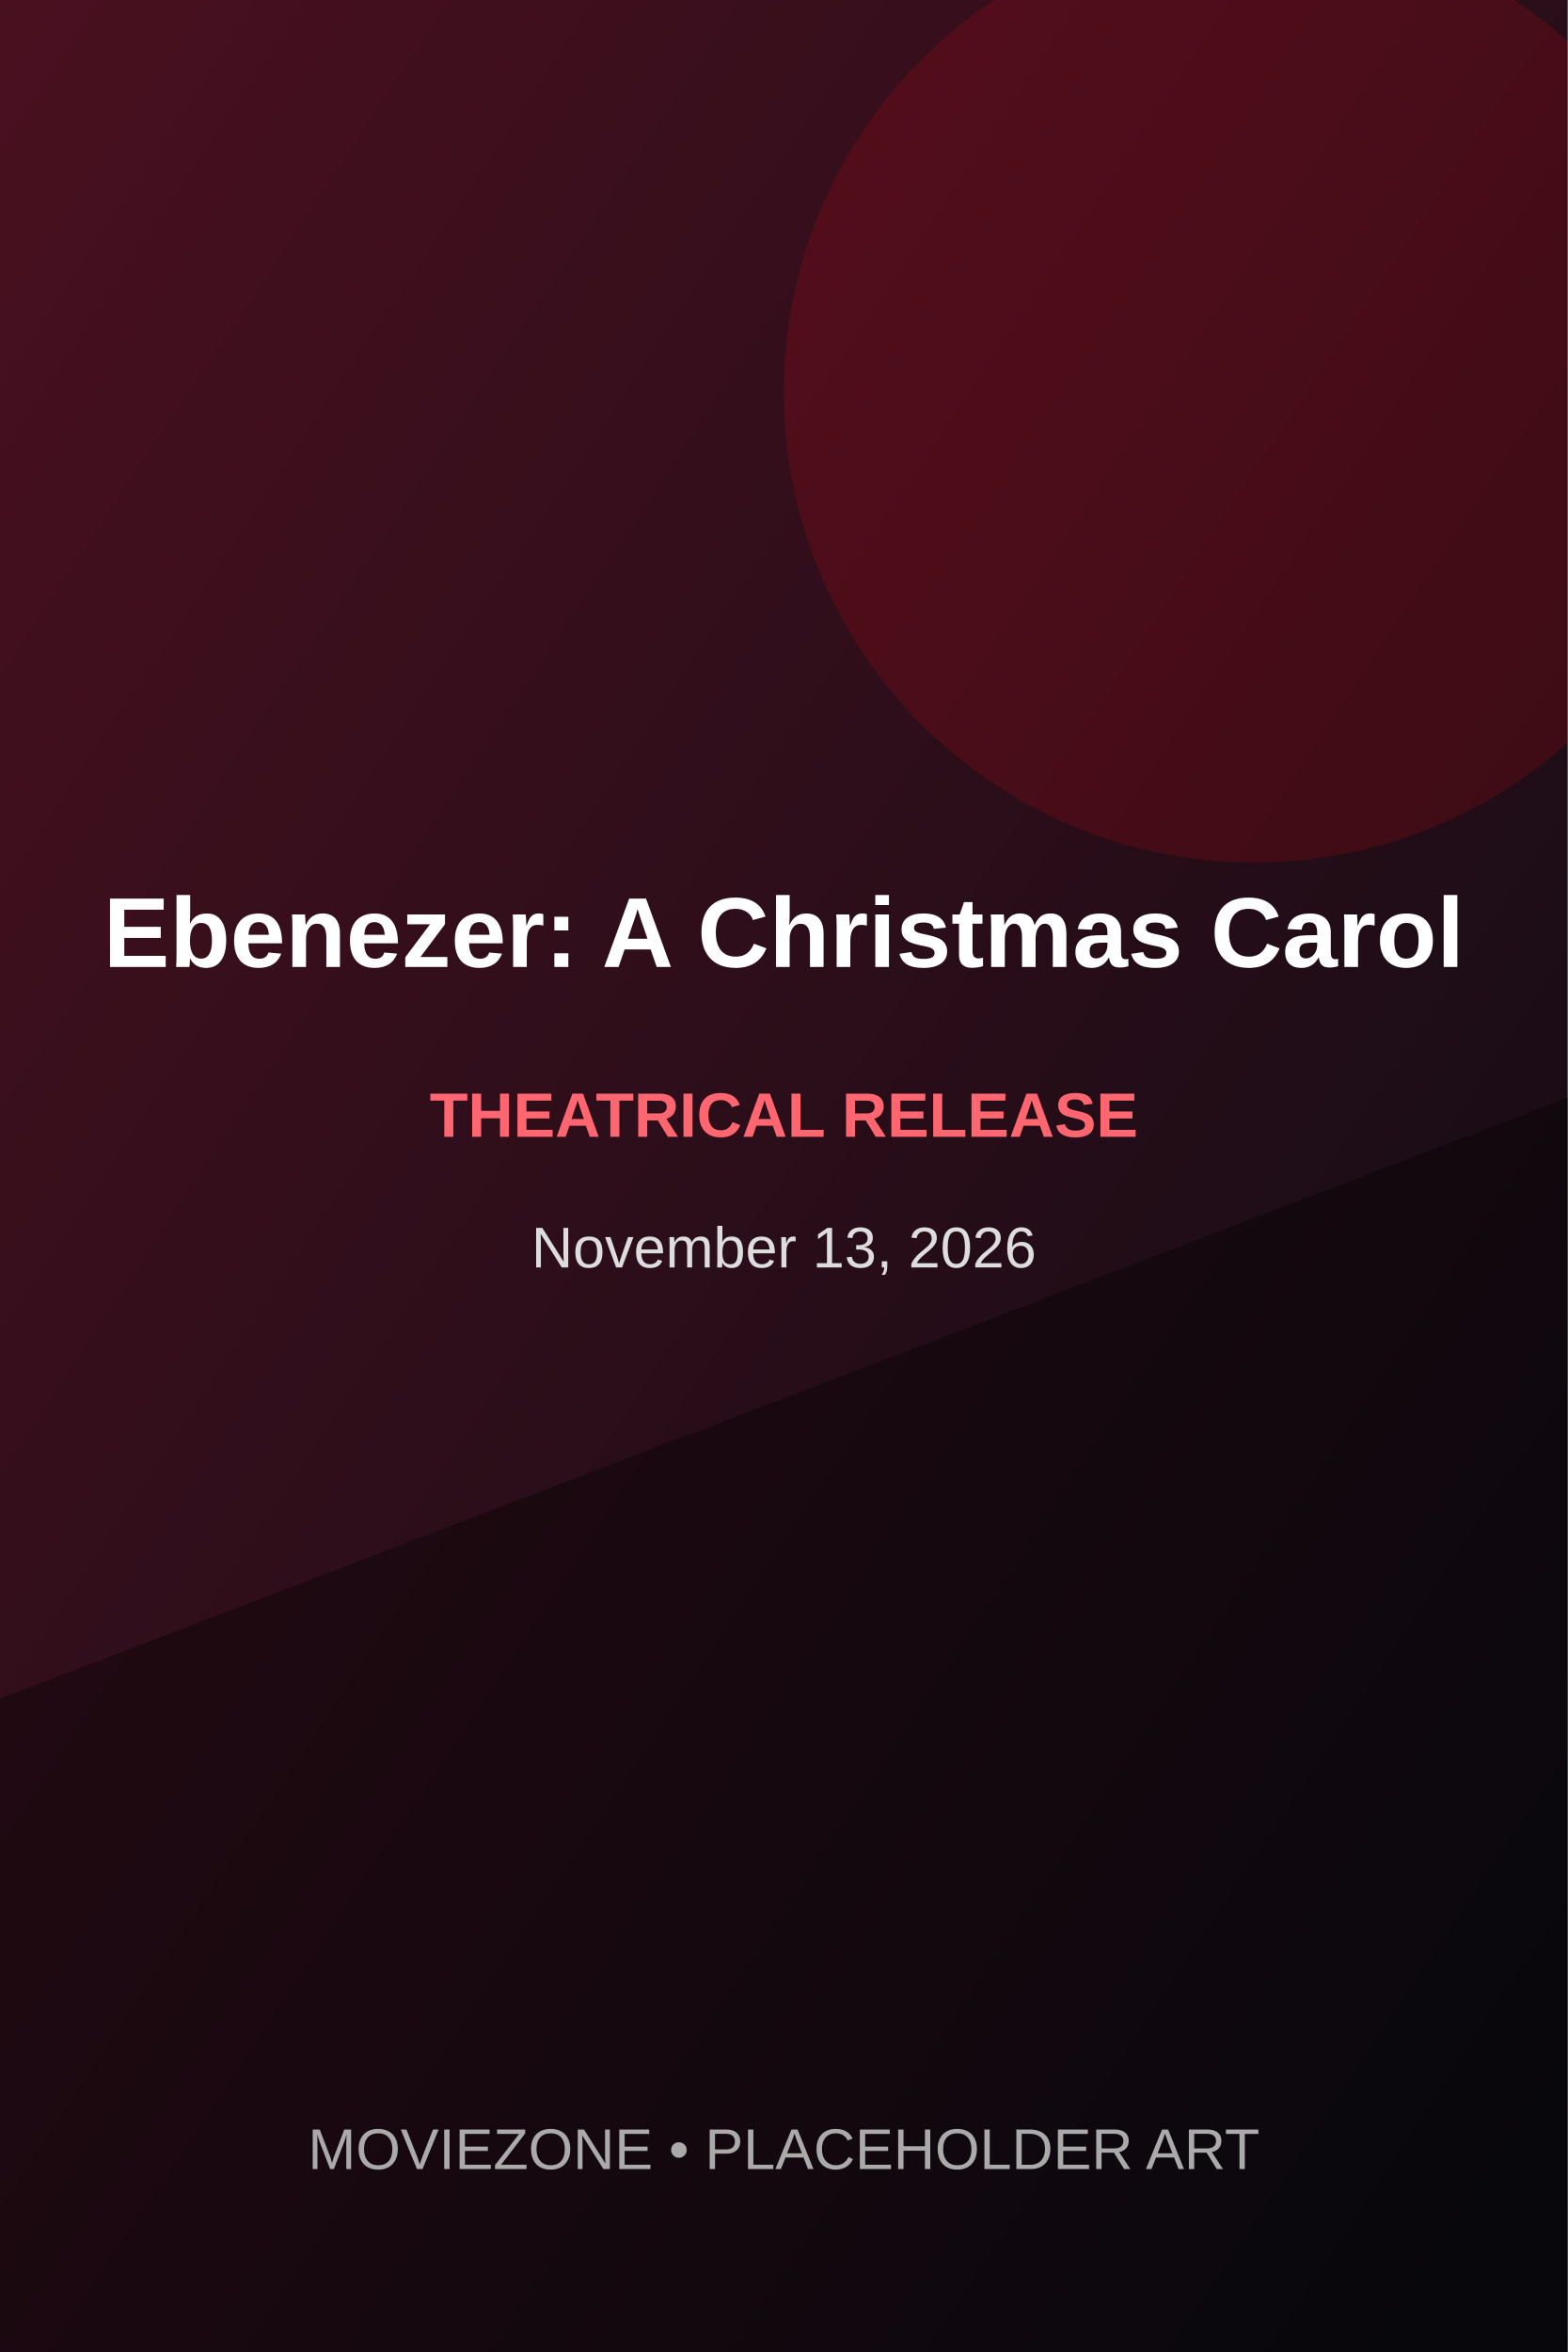
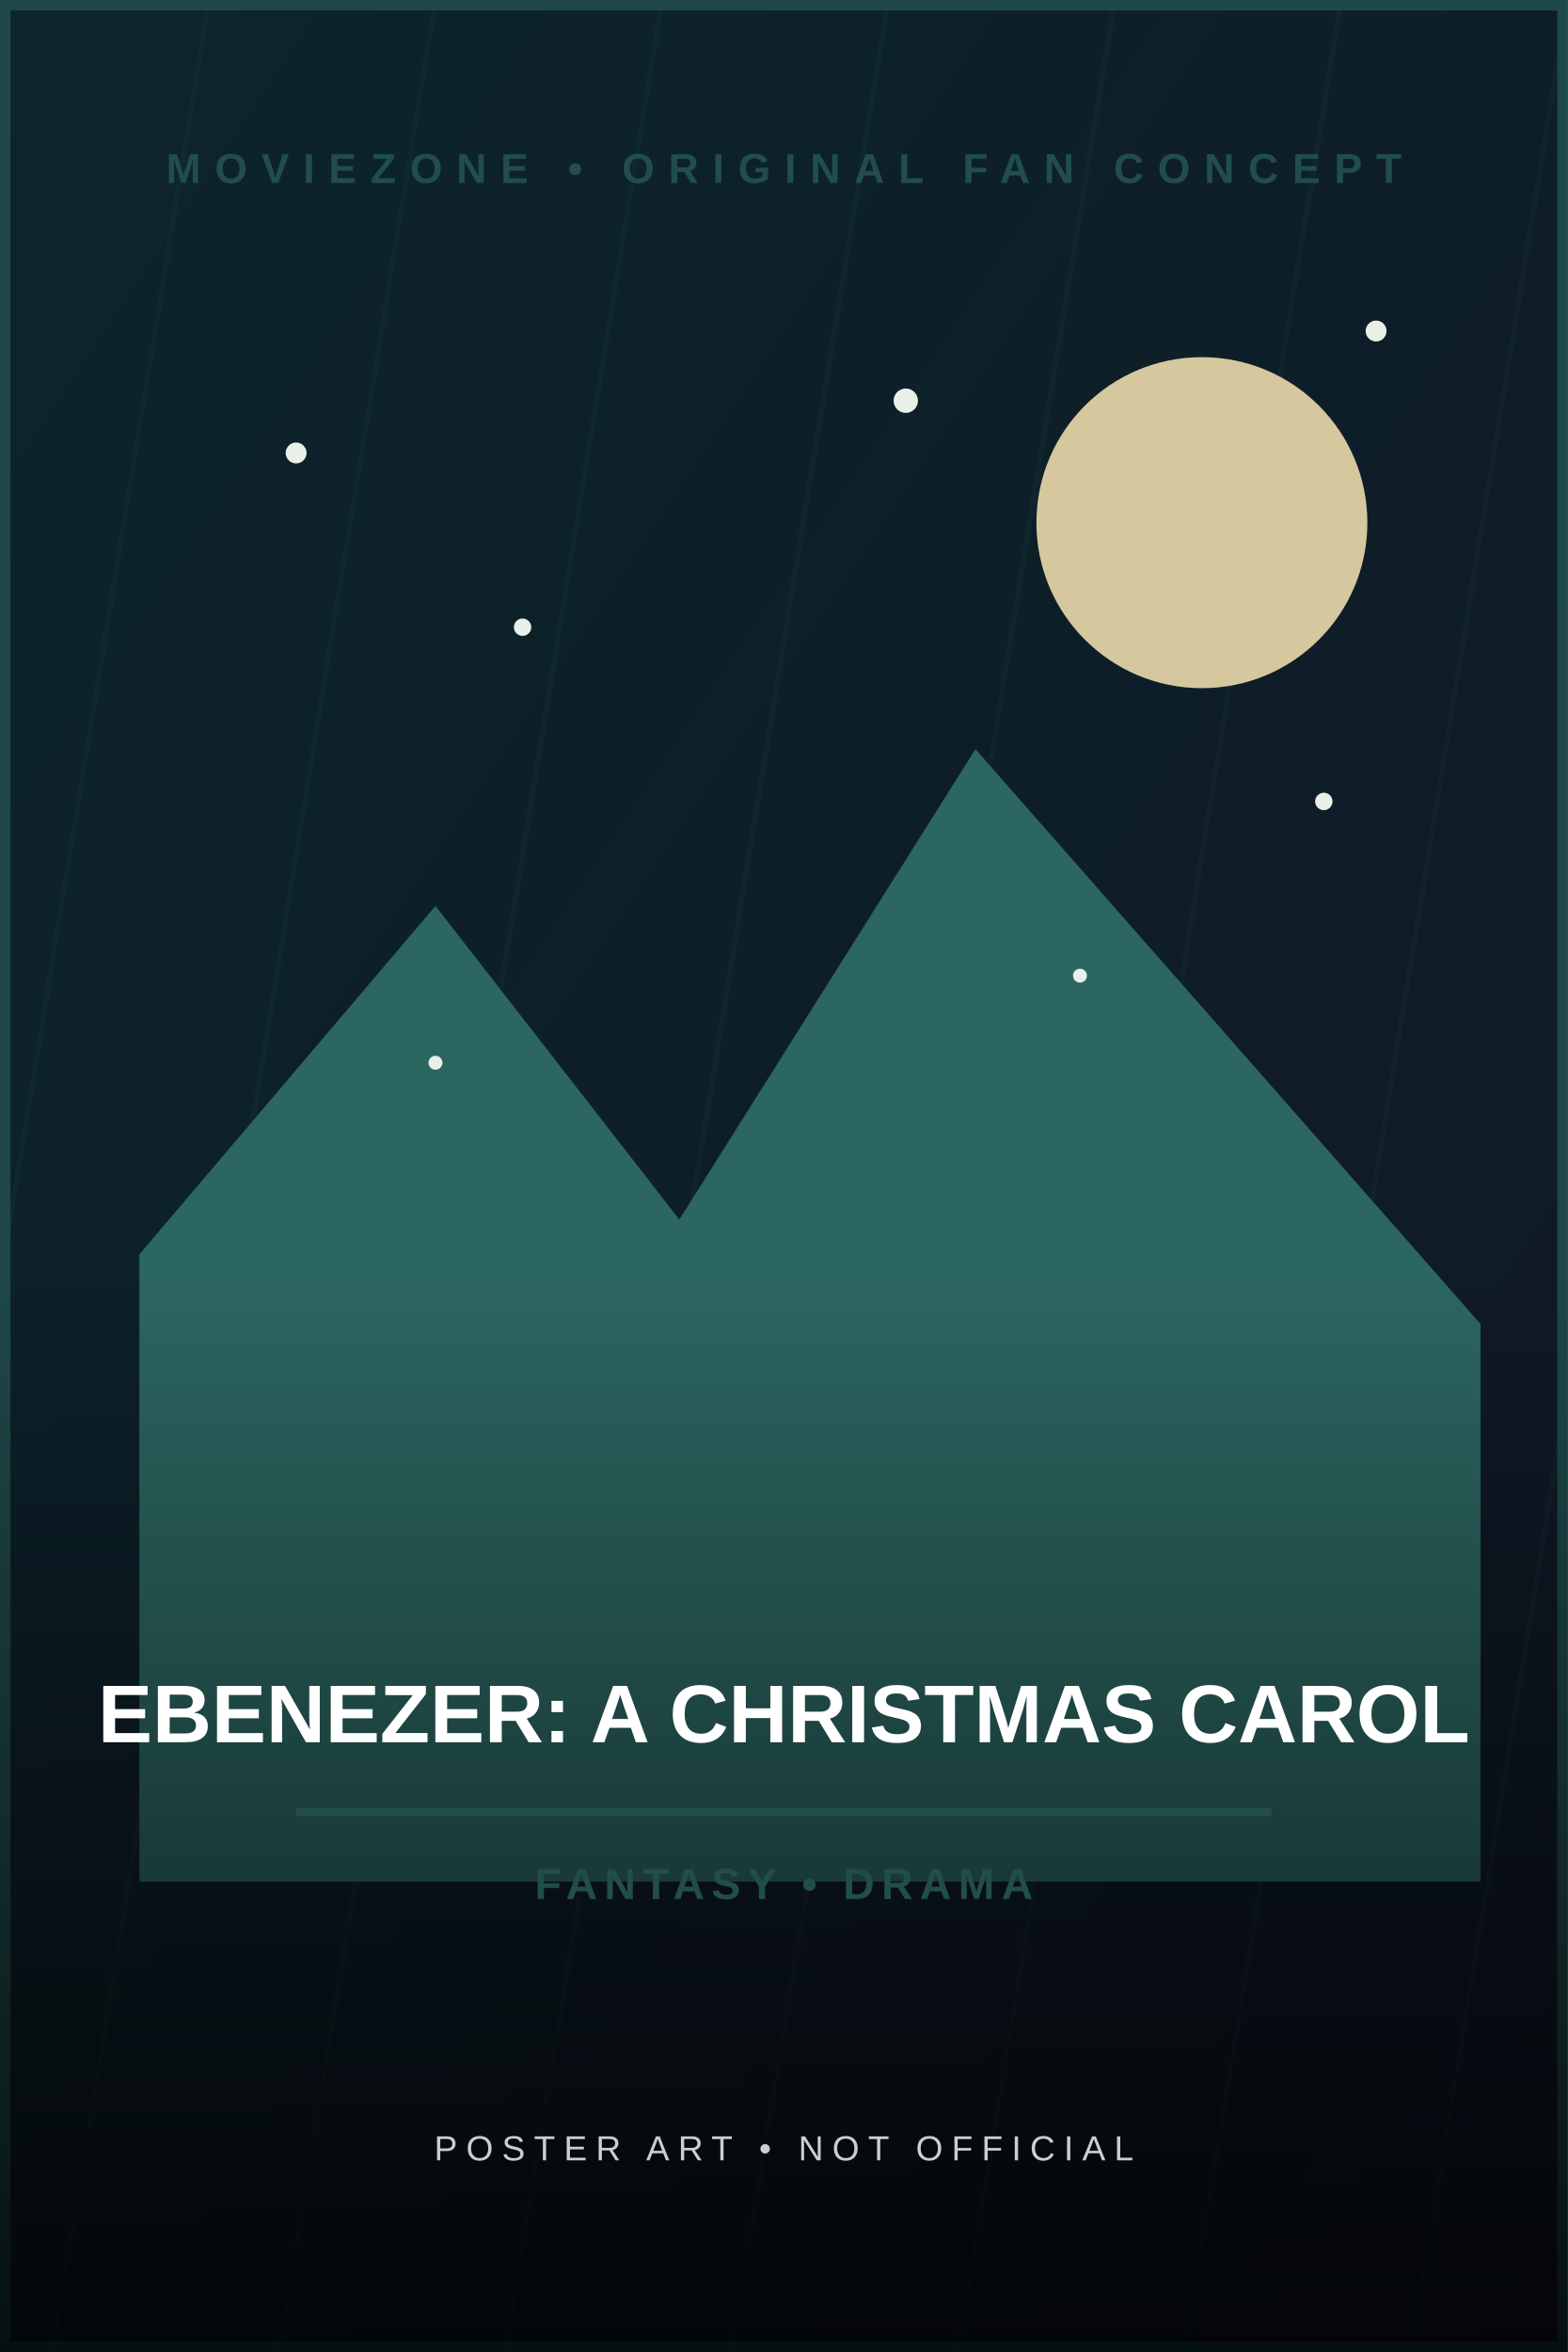
- <svg xmlns="http://www.w3.org/2000/svg" width="600" height="900" viewBox="0 0 600 900">
+ <svg xmlns="http://www.w3.org/2000/svg" width="900" height="1350" viewBox="0 0 900 1350">
  <defs>
-     <linearGradient id="g" x1="0" y1="0" x2="1" y2="1">
-       <stop stop-color="#4a1020" />
-       <stop offset="1" stop-color="#090b12" />
+     <linearGradient id="bg" x1="0" y1="0" x2="1" y2="1">
+       <stop offset="0" stop-color="#0c252b" />
+       <stop offset="1" stop-color="#101725" />
+     </linearGradient>
+     <linearGradient id="shade" x1="0" y1="0" x2="0" y2="1">
+       <stop offset="0" stop-color="#000" stop-opacity="0" />
+       <stop offset="1" stop-color="#000" stop-opacity=".78" />
    </linearGradient>
  </defs>
-   <rect width="600" height="900" fill="url(#g)" />
-   <circle cx="480" cy="150" r="180" fill="#e50914" opacity=".16" />
-   <path d="M0 650 L600 420 L600 900 L0 900Z" fill="#000" opacity=".35" />
-   <text x="300" y="370" fill="#fff" font-family="Arial,sans-serif" font-size="38" font-weight="800" text-anchor="middle">Ebenezer: A Christmas Carol</text>
-   <text x="300" y="435" fill="#ff6670" font-family="Arial,sans-serif" font-size="24" font-weight="700" text-anchor="middle">THEATRICAL RELEASE</text>
-   <text x="300" y="485" fill="#ddd" font-family="Arial,sans-serif" font-size="22" text-anchor="middle">November 13, 2026</text>
-   <text x="300" y="830" fill="#aaa" font-family="Arial,sans-serif" font-size="22" text-anchor="middle">MOVIEZONE • PLACEHOLDER ART</text>
+   <rect width="900" height="1350" fill="url(#bg)" />
+   <path d="M0 0 H900 V1350 H0Z" fill="none" stroke="#214d4b" stroke-width="12" opacity=".9" />
+   <g opacity=".13" stroke="#214d4b" stroke-width="3">
+     <path d="M-400 0 L-620 1350" />
+     <path d="M-270 0 L-490 1350" />
+     <path d="M-140 0 L-360 1350" />
+     <path d="M-10 0 L-230 1350" />
+     <path d="M120 0 L-100 1350" />
+     <path d="M250 0 L30 1350" />
+     <path d="M380 0 L160 1350" />
+     <path d="M510 0 L290 1350" />
+     <path d="M640 0 L420 1350" />
+     <path d="M770 0 L550 1350" />
+     <path d="M900 0 L680 1350" />
+     <path d="M1030 0 L810 1350" />
+     <path d="M1160 0 L940 1350" />
+     <path d="M1290 0 L1070 1350" />
+   </g>
+   <circle cx="690" cy="300" r="95" fill="#d5c89f" />
+   <path d="M80 720 L250 520 L390 700 L560 430 L850 760 L850 1080 L80 1080Z" fill="#2c6661" />
+   <g fill="#e9f0e8">
+     <circle cx="170" cy="260" r="6" />
+     <circle cx="300" cy="360" r="5" />
+     <circle cx="520" cy="230" r="7" />
+     <circle cx="760" cy="460" r="5" />
+     <circle cx="620" cy="560" r="4" />
+     <circle cx="250" cy="610" r="4" />
+     <circle cx="790" cy="190" r="6" />
+   </g>
+   <rect y="730" width="900" height="620" fill="url(#shade)" />
+   <text x="450" y="105" fill="#214d4b" font-family="Arial,sans-serif" font-size="24" font-weight="700" text-anchor="middle" letter-spacing="8">MOVIEZONE • ORIGINAL FAN CONCEPT</text>
+   <text x="450" y="1000" fill="#fff" font-family="Arial,sans-serif" font-size="47" font-weight="900" text-anchor="middle">EBENEZER: A CHRISTMAS CAROL</text>
+   <path d="M170 1040 H730" stroke="#214d4b" stroke-width="5" />
+   <text x="450" y="1090" fill="#214d4b" font-family="Arial,sans-serif" font-size="25" font-weight="700" text-anchor="middle" letter-spacing="4">FANTASY • DRAMA</text>
+   <text x="450" y="1240" fill="#fff" opacity=".8" font-family="Arial,sans-serif" font-size="20" text-anchor="middle" letter-spacing="5">POSTER ART • NOT OFFICIAL</text>
</svg>
